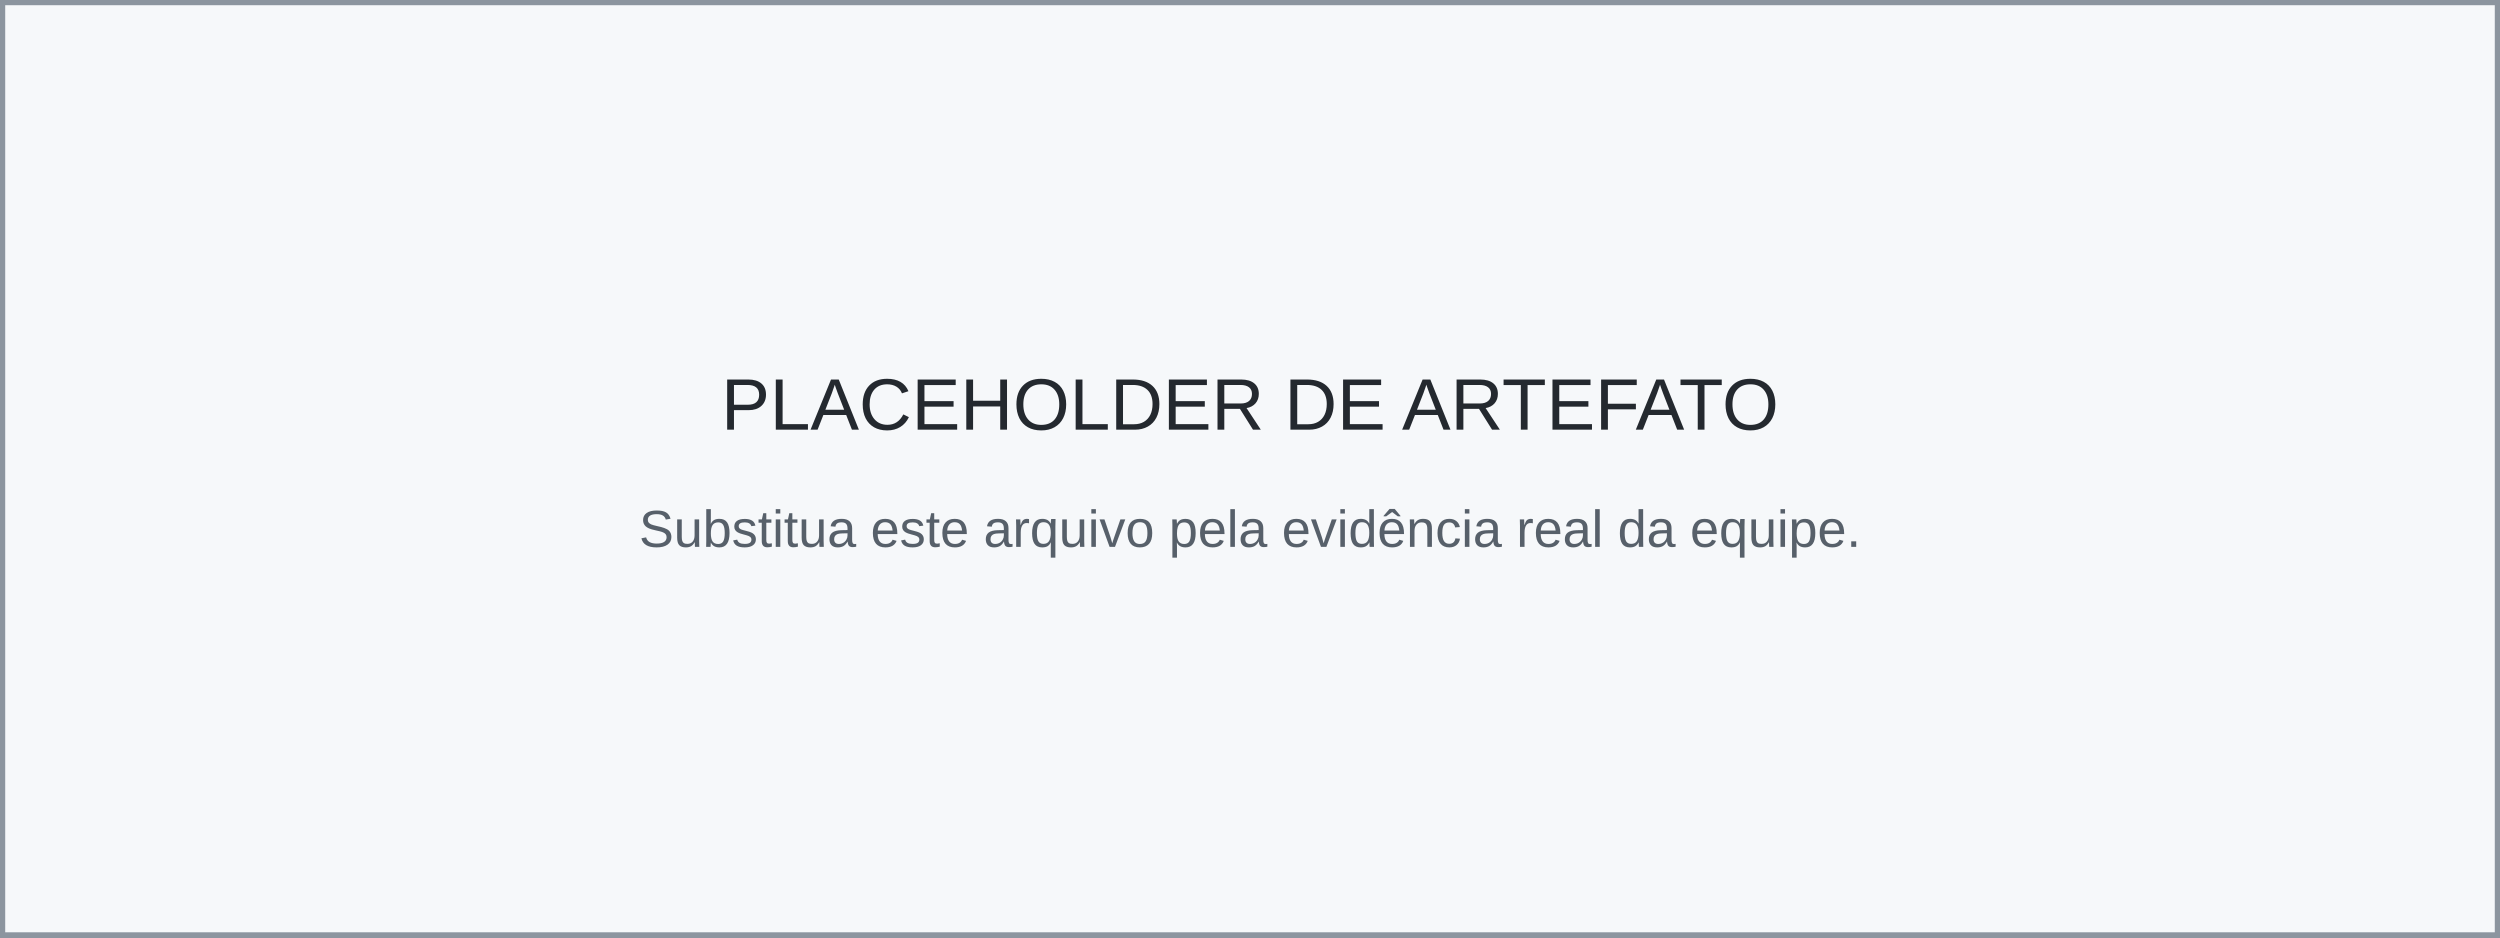
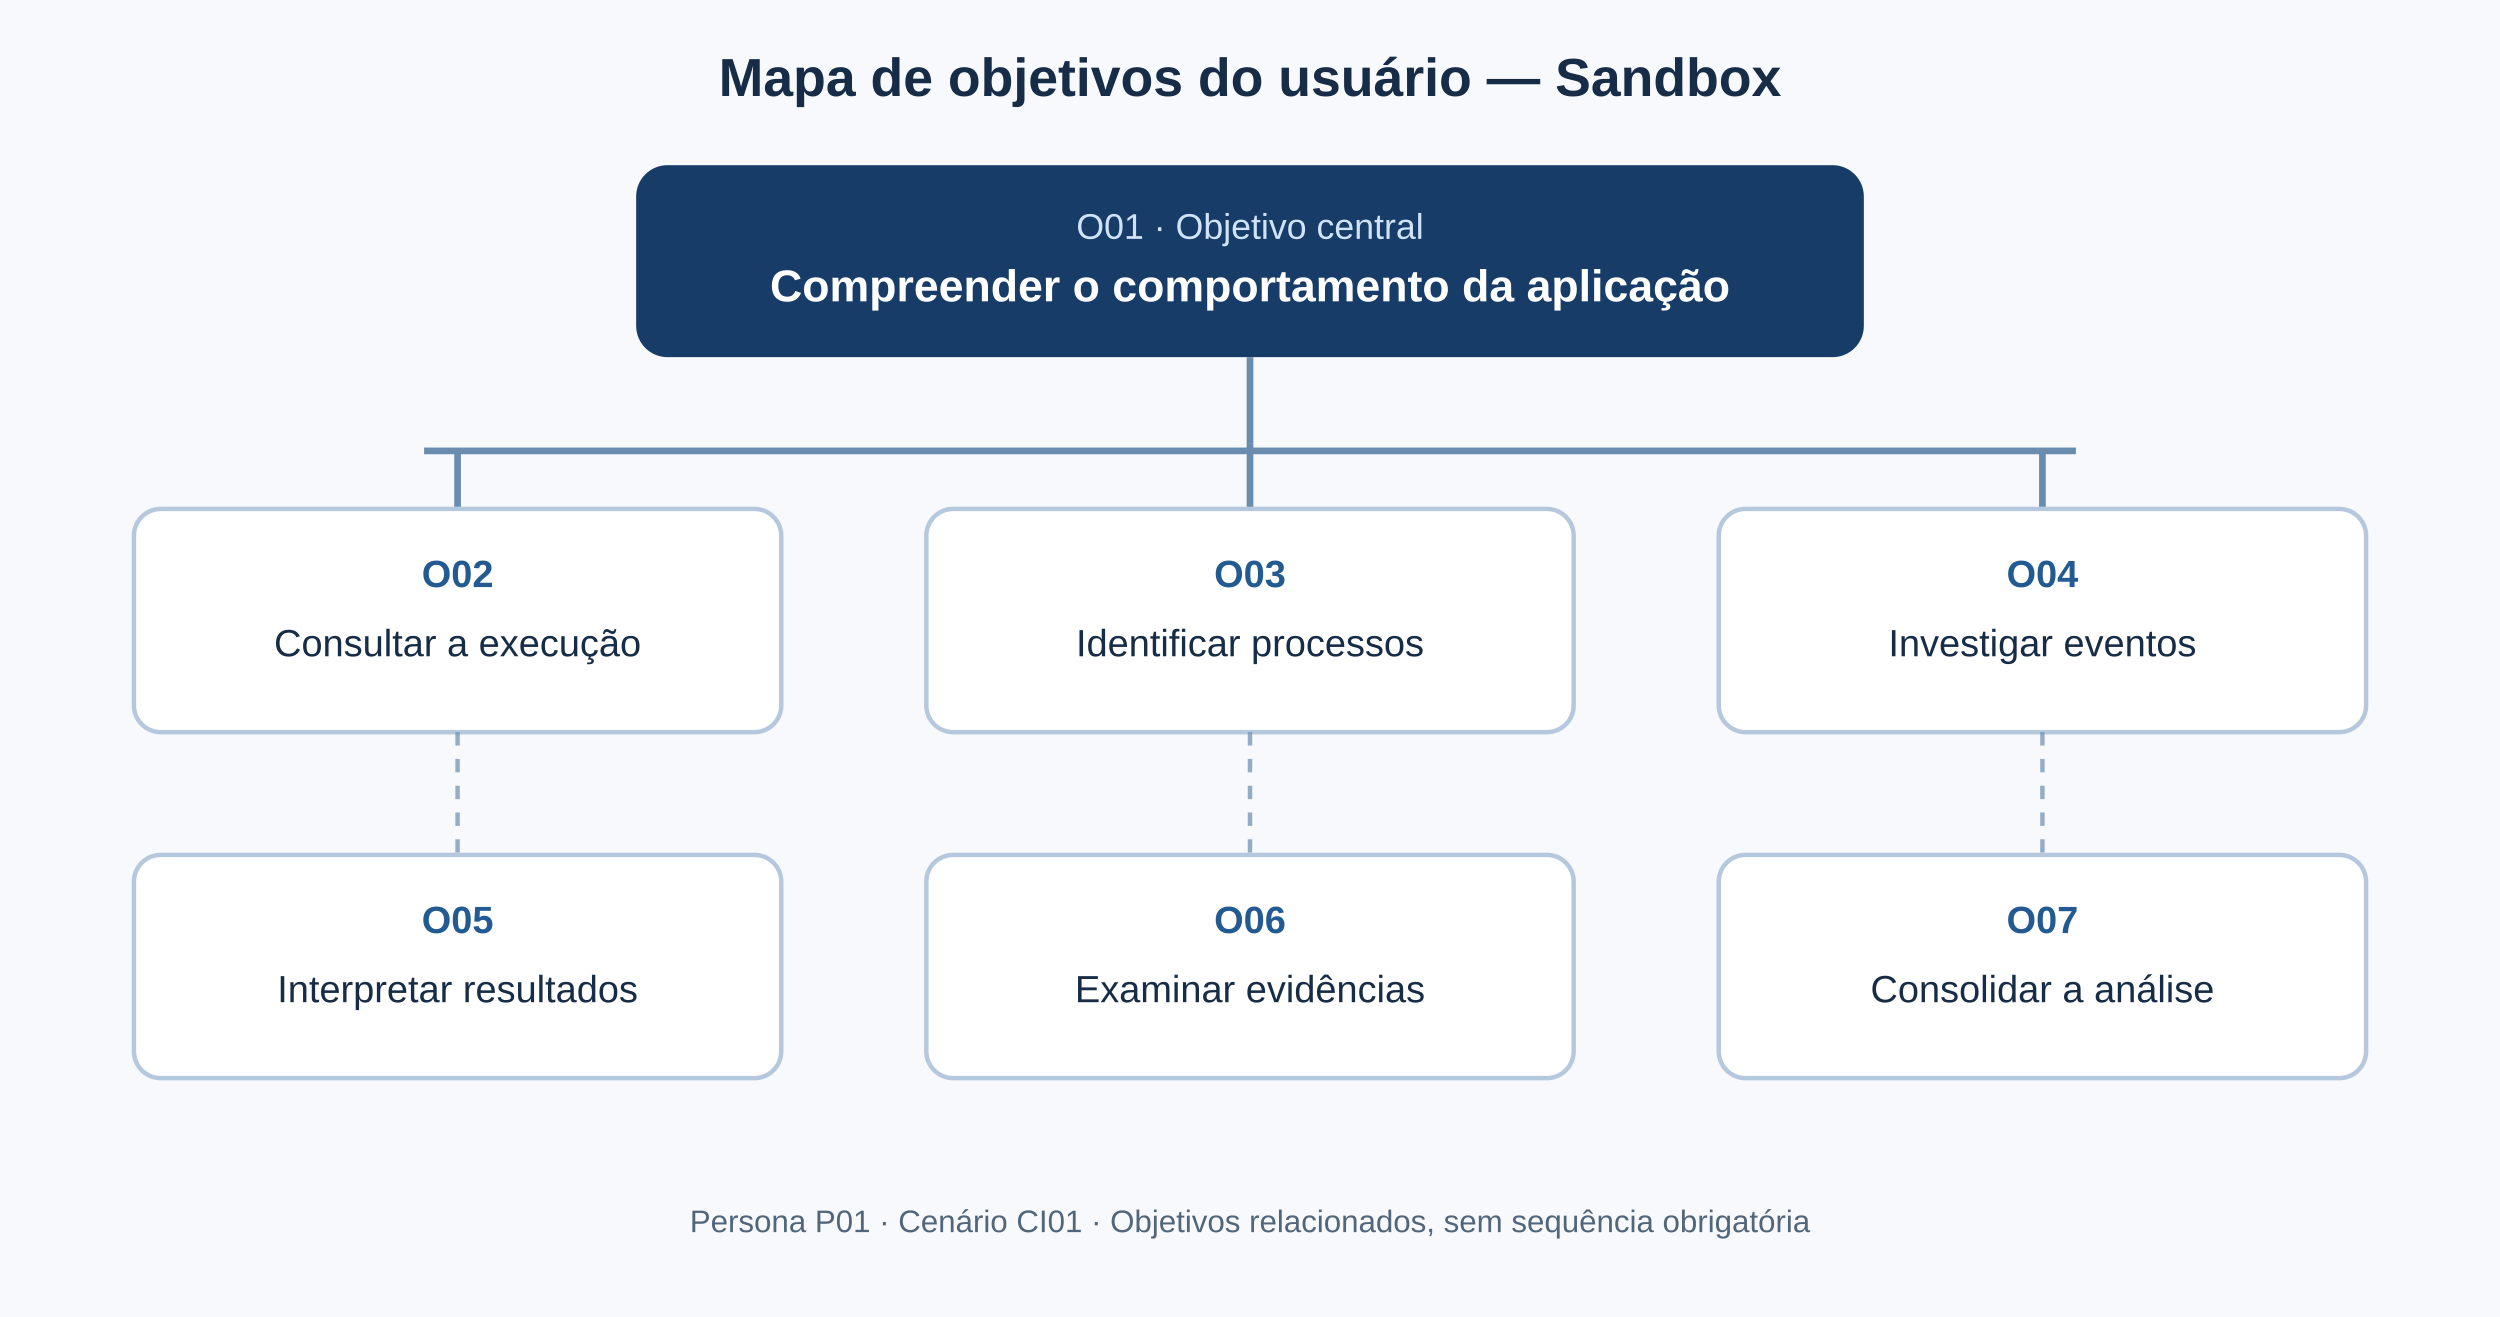
- <svg xmlns="http://www.w3.org/2000/svg" width="960" height="360" viewBox="0 0 960 360">
-   <rect width="100%" height="100%" fill="#f6f8fa" stroke="#8c959f" stroke-width="4" />
-   <text x="480" y="165" text-anchor="middle" font-family="Arial, sans-serif" font-size="28" fill="#24292f">PLACEHOLDER DE ARTEFATO</text>
-   <text x="480" y="210" text-anchor="middle" font-family="Arial, sans-serif" font-size="20" fill="#57606a">Substitua este arquivo pela evidência real da equipe.</text>
+ <svg xmlns="http://www.w3.org/2000/svg" width="1120" height="590" viewBox="0 0 1120 590" role="img" aria-labelledby="title desc">
+   <rect width="1120" height="590" fill="#f7f9fc" />
+   <text x="560" y="43" text-anchor="middle" font-family="Arial,sans-serif" font-size="24" font-weight="700" fill="#172c46">Mapa de objetivos do usuário — Sandbox</text>
+   <rect x="285" y="74" width="550" height="86" rx="14" fill="#173c68" />
+   <text x="560" y="107" text-anchor="middle" font-family="Arial,sans-serif" font-size="16" fill="#cfe4fb">O01 · Objetivo central</text>
+   <text x="560" y="135" text-anchor="middle" font-family="Arial,sans-serif" font-size="20" font-weight="700" fill="white">Compreender o comportamento da aplicação</text>
+   <path d="M560 160 V202 M190 202 H930" fill="none" stroke="#6a8caf" stroke-width="3" />
+   <path d="M205 202 V228" fill="none" stroke="#6a8caf" stroke-width="3" />
+   <rect x="60" y="228" width="290" height="100" rx="12" fill="white" stroke="#b5c8dd" stroke-width="2" />
+   <text x="205" y="263" text-anchor="middle" font-family="Arial,sans-serif" font-size="17" font-weight="700" fill="#235a91">O02</text>
+   <text x="205" y="294" text-anchor="middle" font-family="Arial,sans-serif" font-size="17" fill="#172c46">Consultar a execução</text>
+   <path d="M560 202 V228" fill="none" stroke="#6a8caf" stroke-width="3" />
+   <rect x="415" y="228" width="290" height="100" rx="12" fill="white" stroke="#b5c8dd" stroke-width="2" />
+   <text x="560" y="263" text-anchor="middle" font-family="Arial,sans-serif" font-size="17" font-weight="700" fill="#235a91">O03</text>
+   <text x="560" y="294" text-anchor="middle" font-family="Arial,sans-serif" font-size="17" fill="#172c46">Identificar processos</text>
+   <path d="M915 202 V228" fill="none" stroke="#6a8caf" stroke-width="3" />
+   <rect x="770" y="228" width="290" height="100" rx="12" fill="white" stroke="#b5c8dd" stroke-width="2" />
+   <text x="915" y="263" text-anchor="middle" font-family="Arial,sans-serif" font-size="17" font-weight="700" fill="#235a91">O04</text>
+   <text x="915" y="294" text-anchor="middle" font-family="Arial,sans-serif" font-size="17" fill="#172c46">Investigar eventos</text>
+   <path d="M205 328 V383" fill="none" stroke="#6a8caf" stroke-width="2" stroke-dasharray="6 6" opacity=".7" />
+   <rect x="60" y="383" width="290" height="100" rx="12" fill="white" stroke="#b5c8dd" stroke-width="2" />
+   <text x="205" y="418" text-anchor="middle" font-family="Arial,sans-serif" font-size="17" font-weight="700" fill="#235a91">O05</text>
+   <text x="205" y="449" text-anchor="middle" font-family="Arial,sans-serif" font-size="17" fill="#172c46">Interpretar resultados</text>
+   <path d="M560 328 V383" fill="none" stroke="#6a8caf" stroke-width="2" stroke-dasharray="6 6" opacity=".7" />
+   <rect x="415" y="383" width="290" height="100" rx="12" fill="white" stroke="#b5c8dd" stroke-width="2" />
+   <text x="560" y="418" text-anchor="middle" font-family="Arial,sans-serif" font-size="17" font-weight="700" fill="#235a91">O06</text>
+   <text x="560" y="449" text-anchor="middle" font-family="Arial,sans-serif" font-size="17" fill="#172c46">Examinar evidências</text>
+   <path d="M915 328 V383" fill="none" stroke="#6a8caf" stroke-width="2" stroke-dasharray="6 6" opacity=".7" />
+   <rect x="770" y="383" width="290" height="100" rx="12" fill="white" stroke="#b5c8dd" stroke-width="2" />
+   <text x="915" y="418" text-anchor="middle" font-family="Arial,sans-serif" font-size="17" font-weight="700" fill="#235a91">O07</text>
+   <text x="915" y="449" text-anchor="middle" font-family="Arial,sans-serif" font-size="17" fill="#172c46">Consolidar a análise</text>
+   <text x="560" y="552" text-anchor="middle" font-family="Arial,sans-serif" font-size="14" fill="#52667b">Persona P01 · Cenário CI01 · Objetivos relacionados, sem sequência obrigatória</text>
</svg>
